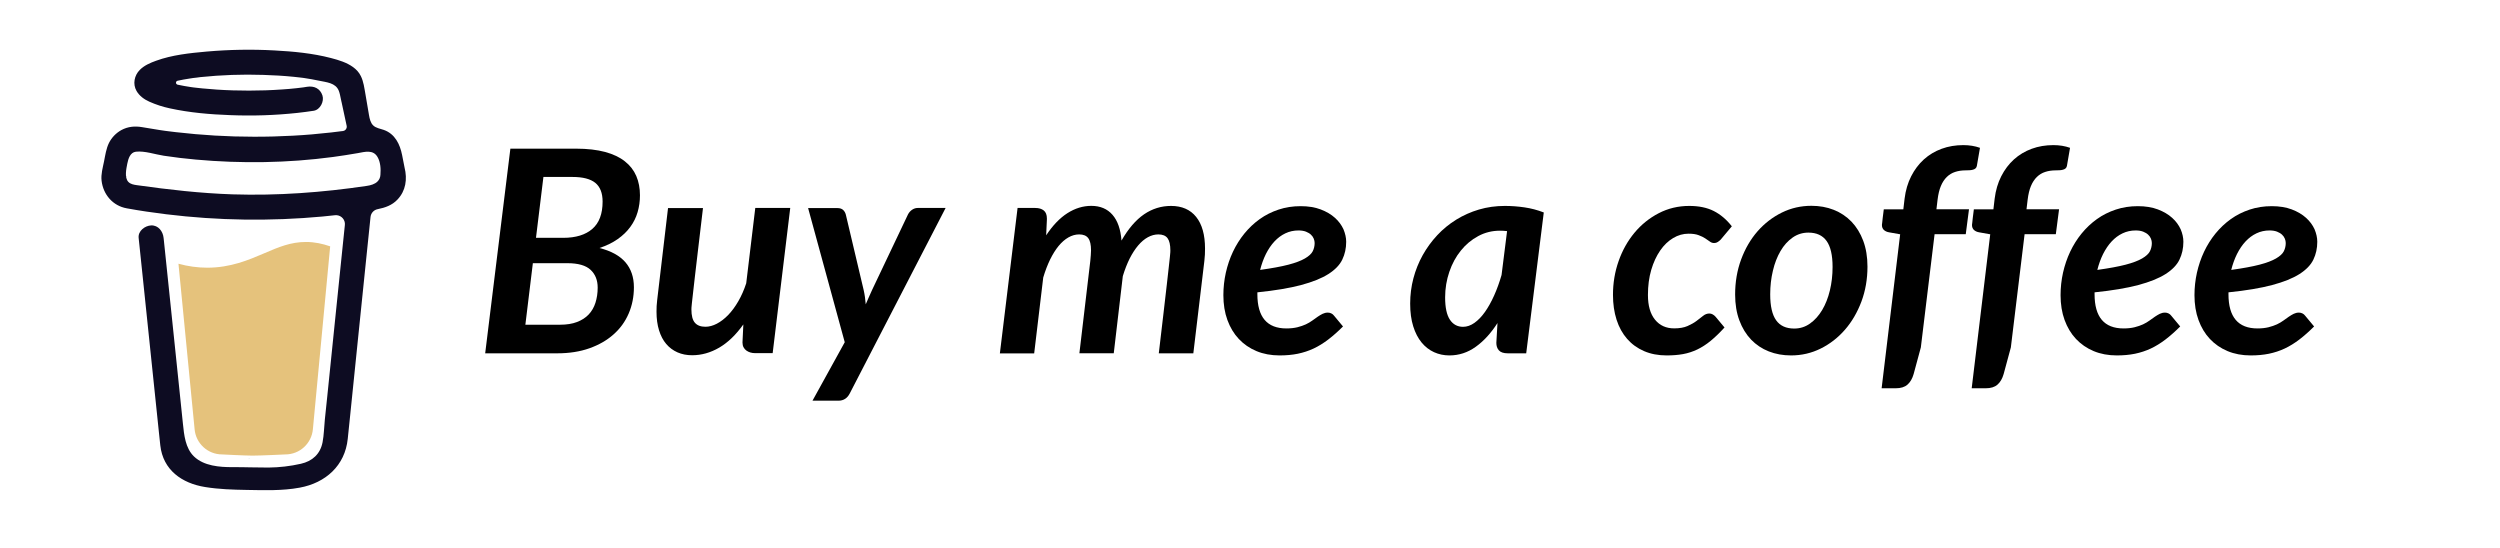
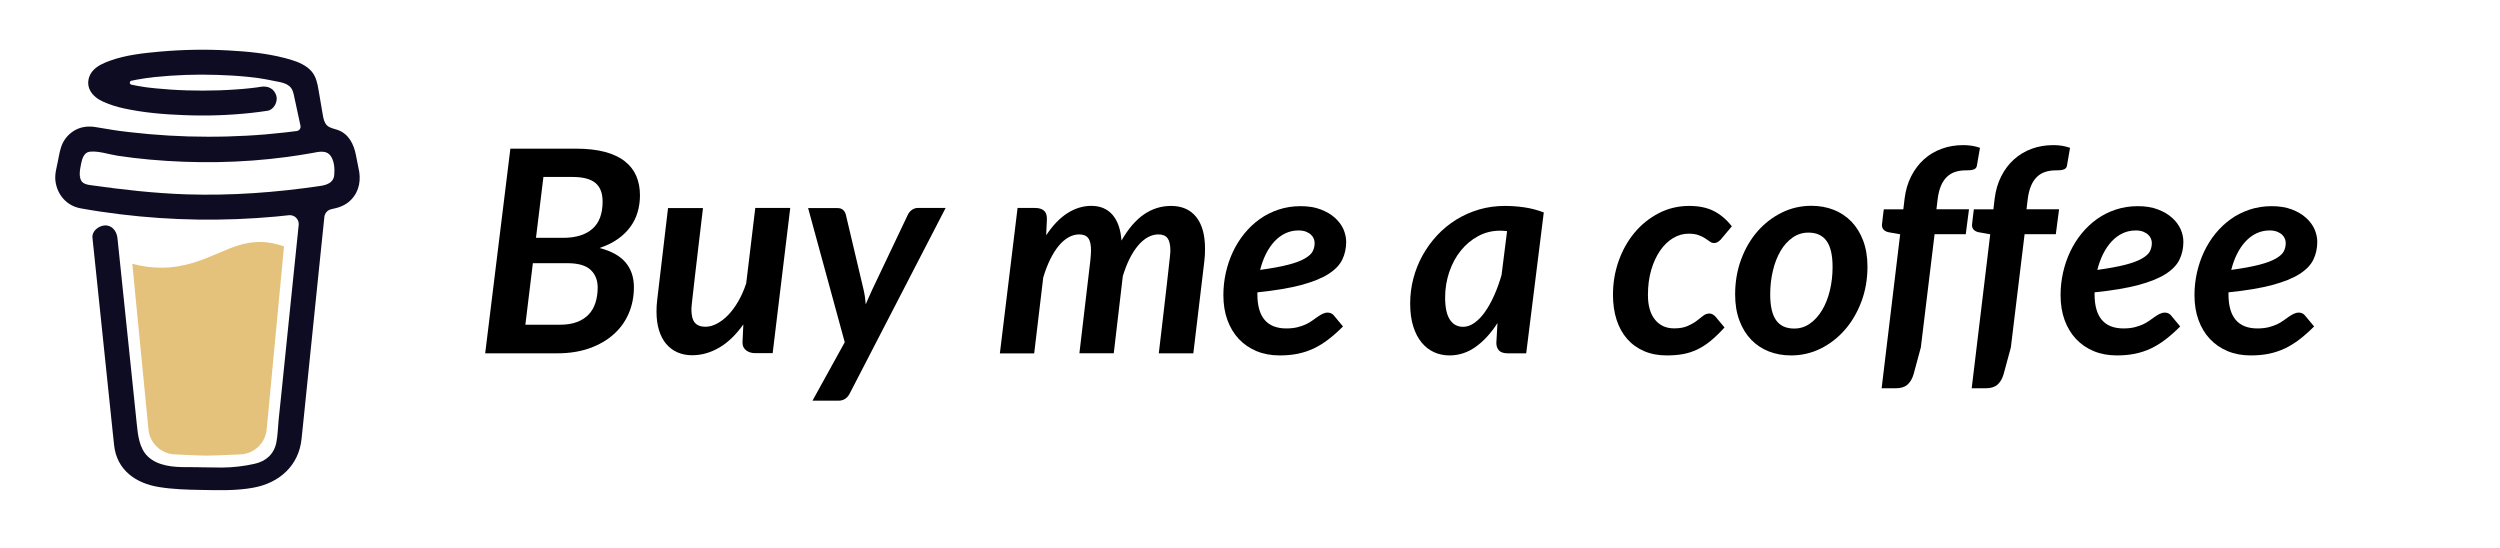
<svg xmlns="http://www.w3.org/2000/svg" version="1.1" id="Lag_1" x="0px" y="0px" viewBox="0 0 4169 913" style="enable-background:new 0 0 4169 913;" xml:space="preserve">
  <style type="text/css">
	.st0{fill:#0D0C22;}
	.st1{fill:#E5C27C;}
	.st2{enable-background:new    ;}
</style>
-   <path class="st0" d="M623.7,253.7l-0.5-0.3l-1.2-0.4C622.5,253.5,623.1,253.7,623.7,253.7z" />
-   <path class="st0" d="M631.1,306.2l-0.6,0.2L631.1,306.2z" />
-   <path class="st0" d="M624,253.6c-0.1,0-0.1,0-0.2,0v0.1C623.8,253.7,623.9,253.7,624,253.6z" />
-   <path class="st0" d="M623.8,253.7L623.8,253.7L623.8,253.7L623.8,253.7z" />
-   <path class="st0" d="M630.6,306.1l0.9-0.5l0.3-0.2l0.3-0.3C631.6,305.4,631.1,305.7,630.6,306.1L630.6,306.1z" />
-   <path class="st0" d="M625.2,254.9l-0.8-0.8l-0.6-0.3C624.1,254.3,624.6,254.7,625.2,254.9L625.2,254.9z" />
-   <path class="st0" d="M416.3,764.3c-0.7,0.3-1.2,0.7-1.7,1.3l0.5-0.3C415.5,765,416,764.6,416.3,764.3z" />
-   <path class="st0" d="M537.6,740.5c0-0.8-0.4-0.6-0.3,2.1c0-0.2,0.1-0.4,0.1-0.6C537.5,741.4,537.5,740.9,537.6,740.5z" />
-   <path class="st0" d="M525,764.3c-0.7,0.3-1.2,0.7-1.7,1.3l0.5-0.3C524.2,765,524.7,764.6,525,764.3z" />
-   <path class="st0" d="M330.8,770c-0.5-0.4-1.1-0.7-1.8-0.8c0.5,0.3,1.1,0.5,1.4,0.7L330.8,770z" />
-   <path class="st0" d="M311.6,751.6c-0.1-0.8-0.3-1.5-0.7-2.2C311.2,750.1,311.4,750.8,311.6,751.6L311.6,751.6z" />
-   <path class="st1" d="M440.8,422.3c-26.4,11.3-56.3,24.1-95.2,24.1c-16.2,0-32.4-2.3-48-6.6l26.9,275.7c2,23.9,21.9,42.3,45.9,42.3  c0,0,38.1,2,50.8,2c13.7,0,54.7-2,54.7-2c24,0,43.9-18.4,45.9-42.3l28.8-304.7c-12.9-4.4-25.8-7.3-40.4-7.3  C484.7,403.5,464.3,412.2,440.8,422.3z" />
-   <path class="st0" d="M214.4,304.6l0.5,0.4l0.3,0.2C214.9,305,214.7,304.8,214.4,304.6z" />
-   <path class="st0" d="M674.6,279.2l-4-20.4c-3.6-18.3-11.9-35.6-30.7-42.2c-6-2.1-12.9-3-17.5-7.4s-6-11.2-7.1-17.5  c-2-11.6-3.8-23.2-5.9-34.7c-1.8-9.9-3.1-21.1-7.7-30.2c-5.9-12.2-18.2-19.4-30.5-24.1c-6.3-2.3-12.7-4.3-19.2-5.9  c-30.6-8-62.7-11-94.2-12.7c-37.8-2.1-75.7-1.4-113.3,1.9c-28,2.5-57.6,5.6-84.2,15.3c-9.7,3.5-19.8,7.8-27.2,15.3  c-9.1,9.2-12.1,23.5-5.4,35.1c4.7,8.2,12.7,14,21.2,17.8c11,4.9,22.6,8.7,34.4,11.2c32.9,7.2,67,10.1,100.7,11.3  c37.3,1.5,74.6,0.3,111.7-3.7c9.2-1,18.3-2.2,27.5-3.6c10.8-1.7,17.7-15.7,14.5-25.5c-3.8-11.7-14-16.3-25.5-14.5  c-1.7,0.3-3.4,0.5-5.1,0.8l-1.2,0.2c-3.9,0.5-7.8,1-11.7,1.4c-8.1,0.9-16.2,1.6-24.3,2.1c-18.2,1.3-36.4,1.9-54.6,1.9  c-17.9,0-35.8-0.5-53.7-1.7c-8.1-0.5-16.3-1.2-24.4-2c-3.7-0.4-7.4-0.8-11-1.2l-3.5-0.4l-0.8-0.1l-3.6-0.5c-7.4-1.1-14.8-2.4-22.2-4  c-0.7-0.2-1.4-0.6-1.9-1.2c-1.2-1.4-0.9-3.5,0.5-4.7c0.4-0.3,0.9-0.5,1.4-0.7h0.2c6.4-1.4,12.8-2.5,19.2-3.5c2.1-0.3,4.3-0.7,6.4-1  h0.1c4-0.3,8-1,12.1-1.5c34.8-3.6,69.9-4.9,104.9-3.7c17,0.5,34,1.5,50.9,3.2c3.6,0.4,7.2,0.8,10.9,1.2c1.4,0.2,2.8,0.4,4.2,0.5  l2.8,0.4c8.2,1.2,16.3,2.7,24.4,4.4c12,2.6,27.4,3.4,32.7,16.6c1.7,4.2,2.5,8.9,3.4,13.2l1.2,5.6c0,0.1,0.1,0.2,0.1,0.3  c2.8,13.2,5.7,26.4,8.5,39.5c0.2,1,0.2,2,0,3c-0.6,3-3.1,5.3-6.1,5.7h-0.1l-1.7,0.2l-1.7,0.2c-5.4,0.7-10.8,1.4-16.3,2  c-10.7,1.2-21.4,2.3-32.1,3.2c-21.3,1.8-42.7,2.9-64.1,3.5c-10.9,0.3-21.8,0.4-32.7,0.4c-43.4,0-86.7-2.6-129.9-7.6  c-4.7-0.5-9.3-1.1-14-1.7c3.6,0.5-2.6-0.4-3.9-0.5c-3-0.4-5.9-0.9-8.9-1.3c-10-1.5-19.9-3.3-29.8-4.9c-12-2-23.5-1-34.4,4.9  c-8.9,4.9-16.1,12.4-20.7,21.5c-4.7,9.7-6.1,20.2-8.2,30.7s-5.4,21.6-4.1,32.3c2.7,23.1,18.8,41.9,42,46c21.8,4,43.8,7.2,65.8,9.9  c86.4,10.6,173.7,11.8,260.4,3.8c7.1-0.7,14.1-1.4,21.1-2.2c8.1-0.9,15.5,5,16.4,13.1c0.1,1,0.1,2.1,0,3.1l-2.2,21.3  c-4.4,43.1-8.9,86.2-13.3,129.3c-4.6,45.3-9.3,90.5-13.9,135.8l-4,38.2c-1.3,12.5-1.4,25.5-3.8,37.9c-3.8,19.5-17,31.5-36.2,35.8  c-17.6,4-35.7,6.1-53.8,6.3c-20.1,0.1-40.1-0.8-60.2-0.7c-21.4,0.1-47.7-1.9-64.2-17.8c-14.5-14-16.5-35.9-18.5-54.9  c-2.6-25.1-5.2-50.2-7.8-75.3l-14.5-139.5l-9.4-90.3c-0.2-1.5-0.3-3-0.5-4.5c-1.1-10.8-8.7-21.3-20.8-20.8  c-10.3,0.5-22,9.2-20.8,20.8l7,66.9l14.4,138.4c4.1,39.3,8.2,78.6,12.3,118c0.8,7.5,1.5,15.1,2.4,22.6c4.5,41.2,36,63.4,74.9,69.6  c22.7,3.7,46,4.4,69.1,4.8c29.6,0.5,59.5,1.6,88.5-3.8c43.1-7.9,75.5-36.7,80.1-81.4c1.3-12.9,2.6-25.8,4-38.7  c4.4-42.7,8.8-85.3,13.1-128l14.3-139.4l6.6-63.9c0.7-6.5,5.5-11.8,11.9-13c12.3-2.4,24.1-6.5,32.9-15.9  C676.7,318.3,679.5,298.8,674.6,279.2z M210.8,293c0.2-0.1-0.2,1.5-0.3,2.3C210.5,294.1,210.5,293.1,210.8,293z M212,302.2  c0.1-0.1,0.4,0.3,0.7,0.8C212.2,302.6,211.9,302.3,212,302.2L212,302.2z M213.2,303.8C213.6,304.5,213.8,304.9,213.2,303.8z   M215.5,305.7L215.5,305.7c0.1,0.1,0.2,0.1,0.2,0.2C215.7,305.9,215.6,305.8,215.5,305.7L215.5,305.7z M629.3,302.9  c-4.4,4.2-11.1,6.2-17.7,7.1c-73.9,11-149,16.5-223.8,14.1c-53.5-1.8-106.4-7.8-159.4-15.3c-5.2-0.7-10.8-1.7-14.4-5.5  c-6.7-7.2-3.4-21.7-1.7-30.5c1.6-8,4.7-18.6,14.2-19.8c14.8-1.7,32.1,4.5,46.7,6.7c17.7,2.7,35.4,4.8,53.2,6.4  c76,6.9,153.2,5.8,228.8-4.3c13.8-1.9,27.5-4,41.2-6.4c12.2-2.2,25.7-6.3,33.1,6.3c5.1,8.6,5.7,20.1,4.9,29.8  C634.2,296,632.4,299.9,629.3,302.9L629.3,302.9z" />
+   <path class="st0" d="M546.7,253.7l-0.5-0.3l-1.2-0.4C545.5,253.5,546.1,253.7,546.7,253.7z" />
+   <path class="st0" d="M554.1,306.2l-0.6,0.2L554.1,306.2z" />
+   <path class="st0" d="M547,253.6c-0.1,0-0.1,0-0.2,0v0.1C546.8,253.7,546.9,253.7,547,253.6z" />
+   <path class="st0" d="M546.8,253.7L546.8,253.7L546.8,253.7L546.8,253.7z" />
+   <path class="st0" d="M553.6,306.1l0.9-0.5l0.3-0.2l0.3-0.3C554.6,305.4,554.1,305.7,553.6,306.1L553.6,306.1z" />
+   <path class="st0" d="M548.2,254.9l-0.8-0.8l-0.6-0.3C547.1,254.3,547.6,254.7,548.2,254.9L548.2,254.9z" />
+   <path class="st0" d="M339.3,764.3c-0.7,0.3-1.2,0.7-1.7,1.3l0.5-0.3C338.5,765,339,764.6,339.3,764.3z" />
+   <path class="st0" d="M460.6,740.5c0-0.8-0.4-0.6-0.3,2.1c0-0.2,0.1-0.4,0.1-0.6C460.5,741.4,460.5,740.9,460.6,740.5z" />
+   <path class="st0" d="M448,764.3c-0.7,0.3-1.2,0.7-1.7,1.3l0.5-0.3C447.2,765,447.7,764.6,448,764.3z" />
+   <path class="st0" d="M253.8,770c-0.5-0.4-1.1-0.7-1.8-0.8c0.5,0.3,1.1,0.5,1.4,0.7L253.8,770z" />
+   <path class="st0" d="M234.6,751.6c-0.1-0.8-0.3-1.5-0.7-2.2C234.2,750.1,234.4,750.8,234.6,751.6L234.6,751.6z" />
+   <path class="st1" d="M363.8,422.3c-26.4,11.3-56.3,24.1-95.2,24.1c-16.2,0-32.4-2.3-48-6.6l26.9,275.7c2,23.9,21.9,42.3,45.9,42.3  c0,0,38.1,2,50.8,2c13.7,0,54.7-2,54.7-2c24,0,43.9-18.4,45.9-42.3l28.8-304.7c-12.9-4.4-25.8-7.3-40.4-7.3  C407.7,403.5,387.3,412.2,363.8,422.3z" />
+   <path class="st0" d="M137.4,304.6l0.5,0.4l0.3,0.2C137.9,305,137.7,304.8,137.4,304.6z" />
+   <path class="st0" d="M597.6,279.2l-4-20.4c-3.6-18.3-11.9-35.6-30.7-42.2c-6-2.1-12.9-3-17.5-7.4s-6-11.2-7.1-17.5  c-2-11.6-3.8-23.2-5.9-34.7c-1.8-9.9-3.1-21.1-7.7-30.2c-5.9-12.2-18.2-19.4-30.5-24.1c-6.3-2.3-12.7-4.3-19.2-5.9  c-30.6-8-62.7-11-94.2-12.7c-37.8-2.1-75.7-1.4-113.3,1.9c-28,2.5-57.6,5.6-84.2,15.3c-9.7,3.5-19.8,7.8-27.2,15.3  c-9.1,9.2-12.1,23.5-5.4,35.1c4.7,8.2,12.7,14,21.2,17.8c11,4.9,22.6,8.7,34.4,11.2c32.9,7.2,67,10.1,100.7,11.3  c37.3,1.5,74.6,0.3,111.7-3.7c9.2-1,18.3-2.2,27.5-3.6c10.8-1.7,17.7-15.7,14.5-25.5c-3.8-11.7-14-16.3-25.5-14.5  c-1.7,0.3-3.4,0.5-5.1,0.8l-1.2,0.2c-3.9,0.5-7.8,1-11.7,1.4c-8.1,0.9-16.2,1.6-24.3,2.1c-18.2,1.3-36.4,1.9-54.6,1.9  c-17.9,0-35.8-0.5-53.7-1.7c-8.1-0.5-16.3-1.2-24.4-2c-3.7-0.4-7.4-0.8-11-1.2l-3.5-0.4l-0.8-0.1l-3.6-0.5c-7.4-1.1-14.8-2.4-22.2-4  c-0.7-0.2-1.4-0.6-1.9-1.2c-1.2-1.4-0.9-3.5,0.5-4.7c0.4-0.3,0.9-0.5,1.4-0.7h0.2c6.4-1.4,12.8-2.5,19.2-3.5c2.1-0.3,4.3-0.7,6.4-1  h0.1c4-0.3,8-1,12.1-1.5c34.8-3.6,69.9-4.9,104.9-3.7c17,0.5,34,1.5,50.9,3.2c3.6,0.4,7.2,0.8,10.9,1.2c1.4,0.2,2.8,0.4,4.2,0.5  l2.8,0.4c8.2,1.2,16.3,2.7,24.4,4.4c12,2.6,27.4,3.4,32.7,16.6c1.7,4.2,2.5,8.9,3.4,13.2l1.2,5.6c0,0.1,0.1,0.2,0.1,0.3  c2.8,13.2,5.7,26.4,8.5,39.5c0.2,1,0.2,2,0,3c-0.6,3-3.1,5.3-6.1,5.7h-0.1l-1.7,0.2l-1.7,0.2c-5.4,0.7-10.8,1.4-16.3,2  c-10.7,1.2-21.4,2.3-32.1,3.2c-21.3,1.8-42.7,2.9-64.1,3.5c-10.9,0.3-21.8,0.4-32.7,0.4c-43.4,0-86.7-2.6-129.9-7.6  c-4.7-0.5-9.3-1.1-14-1.7c3.6,0.5-2.6-0.4-3.9-0.5c-3-0.4-5.9-0.9-8.9-1.3c-10-1.5-19.9-3.3-29.8-4.9c-12-2-23.5-1-34.4,4.9  c-8.9,4.9-16.1,12.4-20.7,21.5c-4.7,9.7-6.1,20.2-8.2,30.7c-2.1,10.4-5.4,21.6-4.1,32.3c2.7,23.1,18.8,41.9,42,46  c21.8,4,43.8,7.2,65.8,9.9c86.4,10.6,173.7,11.8,260.4,3.8c7.1-0.7,14.1-1.4,21.1-2.2c8.1-0.9,15.5,5,16.4,13.1c0.1,1,0.1,2.1,0,3.1  l-2.2,21.3c-4.4,43.1-8.9,86.2-13.3,129.3c-4.6,45.3-9.3,90.5-13.9,135.8l-4,38.2c-1.3,12.5-1.4,25.5-3.8,37.9  c-3.8,19.5-17,31.5-36.2,35.8c-17.6,4-35.7,6.1-53.8,6.3c-20.1,0.1-40.1-0.8-60.2-0.7c-21.4,0.1-47.7-1.9-64.2-17.8  c-14.5-14-16.5-35.9-18.5-54.9c-2.6-25.1-5.2-50.2-7.8-75.3l-14.5-139.5l-9.4-90.3c-0.2-1.5-0.3-3-0.5-4.5  c-1.1-10.8-8.7-21.3-20.8-20.8c-10.3,0.5-22,9.2-20.8,20.8l7,66.9l14.4,138.4c4.1,39.3,8.2,78.6,12.3,118c0.8,7.5,1.5,15.1,2.4,22.6  c4.5,41.2,36,63.4,74.9,69.6c22.7,3.7,46,4.4,69.1,4.8c29.6,0.5,59.5,1.6,88.5-3.8c43.1-7.9,75.5-36.7,80.1-81.4  c1.3-12.9,2.6-25.8,4-38.7c4.4-42.7,8.8-85.3,13.1-128l14.3-139.4l6.6-63.9c0.7-6.5,5.5-11.8,11.9-13c12.3-2.4,24.1-6.5,32.9-15.9  C599.7,318.3,602.5,298.8,597.6,279.2z M133.8,293c0.2-0.1-0.2,1.5-0.3,2.3C133.5,294.1,133.5,293.1,133.8,293z M135,302.2  c0.1-0.1,0.4,0.3,0.7,0.8C135.2,302.6,134.9,302.3,135,302.2L135,302.2z M136.2,303.8C136.6,304.5,136.8,304.9,136.2,303.8z   M138.5,305.7L138.5,305.7c0.1,0.1,0.2,0.1,0.2,0.2C138.7,305.9,138.6,305.8,138.5,305.7L138.5,305.7z M552.3,302.9  c-4.4,4.2-11.1,6.2-17.7,7.1c-73.9,11-149,16.5-223.8,14.1c-53.5-1.8-106.4-7.8-159.4-15.3c-5.2-0.7-10.8-1.7-14.4-5.5  c-6.7-7.2-3.4-21.7-1.7-30.5c1.6-8,4.7-18.6,14.2-19.8c14.8-1.7,32.1,4.5,46.7,6.7c17.7,2.7,35.4,4.8,53.2,6.4  c76,6.9,153.2,5.8,228.8-4.3c13.8-1.9,27.5-4,41.2-6.4c12.2-2.2,25.7-6.3,33.1,6.3c5.1,8.6,5.7,20.1,4.9,29.8  C557.2,296,555.4,299.9,552.3,302.9L552.3,302.9z" />
  <g class="st2">
    <path d="M809.1,589.2l42-341.3h109.5c18.9,0,35,1.9,48.5,5.5c13.5,3.7,24.5,8.9,33,15.7c8.6,6.8,14.9,14.9,19,24.5   c4.1,9.6,6.1,20.3,6.1,32.1c0,9.8-1.3,19.1-3.9,28c-2.6,8.9-6.6,17.1-12.2,24.7c-5.5,7.6-12.5,14.3-21,20.3   c-8.5,6-18.6,10.9-30.4,14.9c19.4,4.9,33.7,12.8,43.2,23.7c9.4,10.9,14.2,24.8,14.2,41.7c0,15.7-2.9,30.3-8.7,43.8   c-5.8,13.5-14.2,25.1-25.3,34.9c-11,9.8-24.4,17.5-40.2,23.1c-15.8,5.6-33.7,8.4-53.7,8.4H809.1z M888.6,438.8l-12.5,102.7h57.8   c11,0,20.5-1.5,28.3-4.5c7.9-3,14.4-7.2,19.5-12.6c5.1-5.4,8.9-12,11.3-19.6c2.4-7.6,3.7-16,3.7-25.1c0-12.4-3.9-22.3-11.8-29.7   c-7.9-7.4-20.8-11.1-38.7-11.1H888.6z M893.8,396.6h45.3c21.1,0,37.3-5,48.7-14.9c11.4-9.9,17.1-25.1,17.1-45.5   c0-14.3-4.1-24.7-12.2-31.3c-8.1-6.5-20.7-9.8-37.9-9.8h-48.6L893.8,396.6z" />
    <path d="M1172.3,347c-3.1,26.6-5.8,49.1-8,67.5c-2.2,18.4-4,33.7-5.4,46c-1.4,12.3-2.5,21.9-3.3,29c-0.8,7.1-1.4,12.4-1.8,16   c-0.4,3.6-0.6,6.1-0.7,7.3c-0.1,1.3-0.1,2.3-0.1,3.1c0,10.4,1.9,17.8,5.8,22.3c3.9,4.5,9.7,6.7,17.6,6.7c6.1,0,12.5-1.7,19-5.1   c6.5-3.4,12.8-8.2,18.9-14.5c6.1-6.3,11.7-13.9,16.9-22.9c5.2-9,9.6-19,13.2-30l15.1-125.6h58.3l-29.3,242.1h-29.5   c-2.7,0-5.2-0.4-7.7-1.1c-2.4-0.7-4.6-1.8-6.6-3.2c-2-1.4-3.5-3.2-4.7-5.4c-1.2-2.2-1.8-4.8-1.8-7.8v-0.9l1.4-29.5   c-12.3,17.3-25.7,30.2-40.2,38.7c-14.6,8.5-29.6,12.7-45.2,12.7c-9,0-17.1-1.6-24.4-4.8c-7.3-3.2-13.6-7.9-18.8-14   s-9.2-13.7-12-22.8c-2.8-9-4.2-19.4-4.2-31c0-3.1,0.1-6.3,0.2-9.4c0.2-3.1,0.5-6.4,0.9-9.9L1114,347H1172.3z" />
    <path d="M1417,656.2c-4.1,8-10.4,12-18.9,12h-43.2l53.8-97.5L1347.6,347h48.9c4.2,0,7.4,1.1,9.6,3.2s3.6,4.7,4.4,7.7l29.7,125.6   c0.9,4.1,1.7,8.1,2.2,12c0.5,3.9,1,7.9,1.3,12c1.7-4.1,3.5-8.1,5.3-12.2c1.8-4,3.7-8.1,5.5-12.2l59.7-125.6   c1.6-3.1,3.9-5.7,6.8-7.7c3-2,6.1-3,9.2-3h46.7L1417,656.2z" />
    <path d="M1667.4,589.2l29.5-242.4h29.5c6,0,10.7,1.4,14.2,4.2c3.5,2.8,5.2,7.3,5.2,13.5c0,0.2,0,0.4,0,0.7c0,0.3,0,1.4-0.1,3.2   c-0.1,1.8-0.2,4.6-0.4,8.3c-0.2,3.7-0.4,8.9-0.7,15.7c10.9-16.5,22.7-28.8,35.4-36.9c12.7-8.1,26-12.2,39.9-12.2   c14.9,0,26.7,5,35.3,14.9c8.6,9.9,13.6,24.2,15,43c11.3-19.8,23.9-34.4,37.6-43.8c13.8-9.4,28.8-14,45-14   c18.1,0,32.1,6.1,41.9,18.3c9.8,12.2,14.8,29.8,14.8,52.7c0,3.1-0.1,6.5-0.2,10c-0.2,3.5-0.5,7.1-0.9,10.7L1990,589.2h-57.6   c3.1-26.7,5.8-49.4,8-68.1c2.2-18.6,4-34.2,5.4-46.7c1.4-12.5,2.5-22.3,3.3-29.4c0.8-7.1,1.4-12.5,1.8-16.4   c0.4-3.9,0.6-6.5,0.7-7.8c0.1-1.3,0.1-2.4,0.1-3.2c0-9.4-1.6-16.2-4.7-20.4c-3.1-4.2-8.3-6.3-15.3-6.3c-6,0-11.8,1.6-17.5,4.7   c-5.7,3.1-11.1,7.7-16.2,13.7c-5.1,6-9.8,13.3-14.2,21.9c-4.3,8.7-8.1,18.4-11.4,29.3l-15.1,128.6H1800l18.2-154.1   c0.3-3.3,0.6-6.4,0.8-9.3c0.2-2.9,0.4-5.6,0.4-8.1c0-9.4-1.5-16.2-4.6-20.4c-3.1-4.2-8.1-6.3-15.2-6.3c-6.1,0-12.1,1.7-17.9,5   c-5.8,3.3-11.3,8.1-16.4,14.3c-5.1,6.2-9.8,13.8-14.2,22.7c-4.3,8.9-8.1,18.8-11.4,29.9l-15.1,126.5H1667.4z" />
    <path d="M2244.9,403.2c0,10.9-2.2,20.8-6.5,29.7c-4.3,9-12.1,17-23.2,24.1c-11.2,7.1-26.3,13.2-45.4,18.3   c-19.1,5.1-43.5,9.2-73,12.2v3.1c0,38.1,16.1,57.1,48.4,57.1c6.9,0,13.1-0.7,18.4-2c5.3-1.3,10-3,14-4.8c4-1.9,7.6-4,10.9-6.4   c3.2-2.4,6.2-4.5,9-6.4c2.8-1.9,5.5-3.5,8.1-4.8c2.7-1.3,5.6-2,8.7-2c1.9,0,3.8,0.4,5.7,1.3c1.9,0.9,3.5,2.2,4.7,3.9l14.9,17.9   c-8.3,8.3-16.5,15.6-24.5,21.7c-8,6.1-16.2,11.2-24.5,15.1c-8.3,3.9-17.2,6.8-26.4,8.7c-9.3,1.9-19.4,2.8-30.4,2.8   c-14.2,0-27-2.4-38.5-7.2c-11.5-4.8-21.3-11.6-29.5-20.3c-8.2-8.7-14.5-19.3-19-31.6c-4.5-12.3-6.7-26.2-6.7-41.4   c0-12.7,1.4-25.3,4.1-37.5c2.8-12.3,6.7-23.9,11.9-34.9c5.2-11,11.6-21.2,19.1-30.4c7.6-9.3,16.1-17.3,25.6-24.1   c9.5-6.8,20-12,31.4-15.8c11.4-3.8,23.6-5.7,36.7-5.7c12.7,0,23.9,1.8,33.4,5.4c9.5,3.6,17.5,8.3,23.8,14   c6.4,5.7,11.1,12.2,14.3,19.2C2243.3,389.5,2244.9,396.4,2244.9,403.2z M2165.4,384.3c-7.9,0-15.2,1.6-21.9,4.8   c-6.8,3.2-12.9,7.8-18.3,13.6c-5.4,5.8-10.1,12.8-14.2,20.9c-4,8.1-7.2,17-9.6,26.5c19.5-2.7,35.2-5.6,47.1-8.7   c11.9-3.1,21.1-6.6,27.6-10.4c6.5-3.8,10.9-7.8,13-12s3.2-8.8,3.2-13.7c0-2.4-0.5-4.8-1.5-7.3c-1-2.5-2.6-4.8-4.7-6.7   c-2.1-2-4.9-3.6-8.3-5C2174.4,385,2170.2,384.3,2165.4,384.3z" />
    <path d="M2545.1,589.2h-30.7c-7.1,0-12-1.7-14.9-5s-4.2-7.5-4.2-12.5l1.9-33c-10.7,16.7-22.7,29.9-36.1,39.5   c-13.4,9.7-28.1,14.5-44.1,14.5c-9.1,0-17.7-1.8-25.6-5.4c-7.9-3.6-14.9-9-20.8-16.2c-5.9-7.2-10.5-16.1-13.9-26.9   c-3.4-10.8-5.1-23.4-5.1-37.9c0-14.5,1.8-28.6,5.4-42.2c3.6-13.7,8.8-26.5,15.5-38.6c6.7-12,14.8-23.1,24.2-33.2   c9.4-10.1,20-18.7,31.7-26c11.7-7.2,24.4-12.9,38-16.9c13.6-4,28-6,43.1-6c10.9,0,21.7,0.8,32.7,2.4c10.9,1.6,21.7,4.4,32.2,8.5   L2545.1,589.2z M2439.8,545c6.4,0,12.8-2.2,19-6.6c6.2-4.4,12.1-10.5,17.6-18.3c5.5-7.8,10.6-17,15.3-27.5   c4.7-10.5,8.8-21.9,12.3-34l9.2-73.2c-4.2-0.5-8.2-0.7-11.8-0.7c-13.1,0-25.2,3-36.3,9c-11.2,6-20.8,14-29,24.2   c-8.2,10.1-14.6,21.9-19.2,35.4c-4.6,13.5-7,27.7-7,42.6c0,17,2.7,29.4,8,37.3C2423.2,541.1,2430.5,545,2439.8,545z" />
    <path d="M2852.7,568.4c-7.3,6-14.8,10.8-22.3,14.4c-7.6,3.6-15.5,6.2-23.8,7.7c-8.3,1.5-17.5,2.2-27.4,2.2c-14,0-26.5-2.4-37.6-7.2   c-11.1-4.8-20.5-11.6-28.2-20.4c-7.7-8.8-13.6-19.4-17.6-31.9c-4-12.4-6-26.3-6-41.5c0-19.7,3.1-38.4,9.4-56.3   c6.3-17.9,15.1-33.6,26.4-47.2c11.3-13.6,24.8-24.5,40.4-32.6c15.6-8.1,32.6-12.2,51-12.2c16,0,29.7,2.8,40.9,8.5   c11.2,5.7,21.3,14.2,30.1,25.5l-18.6,22.2c-1.4,1.4-3,2.7-4.8,3.9c-1.8,1.2-3.8,1.8-6,1.8c-2.7,0-5.1-0.8-7.3-2.5   c-2.2-1.7-4.8-3.4-7.7-5.3c-2.9-1.9-6.5-3.7-10.9-5.3c-4.3-1.7-10-2.5-16.9-2.5c-9,0-17.5,2.4-25.7,7.3   c-8.2,4.9-15.4,11.8-21.6,20.8c-6.2,9-11.2,19.7-14.9,32.3c-3.7,12.6-5.5,26.5-5.5,41.8c0,17.8,3.9,31.5,11.8,41.2   c7.9,9.7,18.5,14.5,31.9,14.5c9,0,16.4-1.3,22.3-3.9c5.9-2.6,10.9-5.4,15-8.5c4.1-3.1,7.7-5.9,11-8.5c3.2-2.6,6.7-3.9,10.5-3.9   c1.9,0,3.7,0.5,5.5,1.5c1.8,1,3.4,2.3,4.8,3.9l14.9,17.9C2867.7,555,2860,562.4,2852.7,568.4z" />
    <path d="M2986.8,592.7c-13.4,0-25.8-2.2-37.2-6.7c-11.4-4.5-21.2-11.1-29.5-19.7c-8.3-8.7-14.8-19.3-19.5-31.9   c-4.7-12.6-7.1-27-7.1-43.2c0-20.9,3.3-40.4,10-58.5c6.7-18.1,15.8-33.7,27.4-47c11.6-13.2,25.1-23.6,40.5-31.2   c15.4-7.6,31.9-11.3,49.3-11.3c13.4,0,25.8,2.2,37.2,6.7c11.4,4.5,21.3,11.1,29.6,19.7c8.3,8.7,14.9,19.3,19.6,31.9   c4.7,12.6,7.1,27,7.1,43.2c0,20.8-3.4,40.2-10.1,58.2c-6.8,18-15.9,33.7-27.5,47c-11.6,13.3-25.1,23.8-40.5,31.4   C3020.8,588.9,3004.3,592.7,2986.8,592.7z M2992,547.9c9.8,0,18.6-2.8,26.4-8.4c7.9-5.6,14.6-13.1,20.2-22.4   c5.6-9.4,9.9-20.3,12.9-32.7c3-12.4,4.5-25.5,4.5-39.2c0-19.7-3.3-34.1-10-43.4c-6.7-9.3-16.8-13.9-30.3-13.9   c-9.8,0-18.6,2.8-26.4,8.3c-7.9,5.5-14.6,13-20.1,22.4c-5.5,9.4-9.8,20.4-12.7,32.8c-3,12.4-4.5,25.6-4.5,39.4   c0,19.7,3.3,34.1,9.9,43.3C2968.4,543.3,2978.5,547.9,2992,547.9z" />
    <path d="M3226.1,390.7l-22.9,188.6l-12,44.4c-2.2,7.7-5.6,13.6-10.3,17.7c-4.6,4.1-11.2,6.1-19.7,6.1h-23.4l30.9-256.8l-18.6-3.3   c-3.5-0.6-6.3-1.9-8.5-3.9c-2.2-2-3.3-4.8-3.3-8.4c0-0.2,0-0.5,0.1-0.9c0.1-0.5,0.2-1.5,0.4-3.2c0.2-1.7,0.4-4.2,0.8-7.6   c0.4-3.4,1-8.1,1.8-14.3h32.6l2.1-17.9c1.7-13.8,5.4-26.3,11-37.3c5.6-11,12.7-20.4,21.2-28.1c8.6-7.7,18.4-13.6,29.6-17.7   c11.2-4.1,23.2-6.1,36.1-6.1c10.1,0,19.4,1.5,27.8,4.5l-5.2,30.2c-0.3,1.7-1.1,3.1-2.2,4.1c-1.2,1-2.6,1.8-4.4,2.2   c-1.7,0.5-3.7,0.8-5.8,0.9c-2.1,0.2-4.3,0.2-6.5,0.2c-6.3,0-12.1,0.9-17.3,2.6c-5.3,1.7-9.9,4.5-13.9,8.4c-4,3.9-7.3,8.9-9.9,15.1   c-2.6,6.2-4.4,13.8-5.5,22.8l-1.9,16h54.3l-5.4,41.5H3226.1z" />
    <path d="M3376.2,390.7l-22.9,188.6l-12,44.4c-2.2,7.7-5.6,13.6-10.3,17.7c-4.6,4.1-11.2,6.1-19.7,6.1H3288l30.9-256.8l-18.6-3.3   c-3.5-0.6-6.3-1.9-8.5-3.9c-2.2-2-3.3-4.8-3.3-8.4c0-0.2,0-0.5,0.1-0.9c0.1-0.5,0.2-1.5,0.4-3.2c0.2-1.7,0.4-4.2,0.8-7.6   c0.4-3.4,1-8.1,1.8-14.3h32.6l2.1-17.9c1.7-13.8,5.4-26.3,11-37.3c5.6-11,12.7-20.4,21.2-28.1c8.6-7.7,18.4-13.6,29.6-17.7   c11.2-4.1,23.2-6.1,36.1-6.1c10.1,0,19.4,1.5,27.8,4.5l-5.2,30.2c-0.3,1.7-1.1,3.1-2.2,4.1c-1.2,1-2.6,1.8-4.4,2.2   c-1.7,0.5-3.7,0.8-5.8,0.9c-2.1,0.2-4.3,0.2-6.5,0.2c-6.3,0-12.1,0.9-17.3,2.6c-5.3,1.7-9.9,4.5-13.9,8.4c-4,3.9-7.3,8.9-9.9,15.1   c-2.6,6.2-4.4,13.8-5.5,22.8l-1.9,16h54.3l-5.4,41.5H3376.2z" />
    <path d="M3641,403.2c0,10.9-2.2,20.8-6.5,29.7c-4.3,9-12.1,17-23.2,24.1c-11.2,7.1-26.3,13.2-45.4,18.3c-19.1,5.1-43.5,9.2-73,12.2   v3.1c0,38.1,16.1,57.1,48.4,57.1c6.9,0,13.1-0.7,18.4-2c5.3-1.3,10-3,14-4.8c4-1.9,7.6-4,10.9-6.4c3.2-2.4,6.2-4.5,9-6.4   c2.8-1.9,5.5-3.5,8.1-4.8c2.7-1.3,5.6-2,8.7-2c1.9,0,3.8,0.4,5.7,1.3c1.9,0.9,3.5,2.2,4.7,3.9l14.9,17.9   c-8.3,8.3-16.5,15.6-24.5,21.7c-8,6.1-16.2,11.2-24.5,15.1c-8.3,3.9-17.2,6.8-26.4,8.7c-9.3,1.9-19.4,2.8-30.4,2.8   c-14.2,0-27-2.4-38.5-7.2c-11.5-4.8-21.3-11.6-29.5-20.3c-8.2-8.7-14.5-19.3-19-31.6c-4.5-12.3-6.7-26.2-6.7-41.4   c0-12.7,1.4-25.3,4.1-37.5c2.8-12.3,6.7-23.9,11.9-34.9c5.2-11,11.6-21.2,19.1-30.4c7.6-9.3,16.1-17.3,25.6-24.1   c9.5-6.8,20-12,31.4-15.8c11.4-3.8,23.6-5.7,36.7-5.7c12.7,0,23.9,1.8,33.4,5.4c9.5,3.6,17.5,8.3,23.8,14   c6.4,5.7,11.1,12.2,14.3,19.2C3639.5,389.5,3641,396.4,3641,403.2z M3561.5,384.3c-7.9,0-15.2,1.6-21.9,4.8   c-6.8,3.2-12.9,7.8-18.3,13.6c-5.4,5.8-10.1,12.8-14.2,20.9c-4,8.1-7.2,17-9.6,26.5c19.5-2.7,35.2-5.6,47.1-8.7   c11.9-3.1,21.1-6.6,27.6-10.4c6.5-3.8,10.9-7.8,13-12s3.2-8.8,3.2-13.7c0-2.4-0.5-4.8-1.5-7.3c-1-2.5-2.6-4.8-4.7-6.7   c-2.1-2-4.9-3.6-8.3-5C3570.5,385,3566.4,384.3,3561.5,384.3z" />
    <path d="M3864.3,403.2c0,10.9-2.2,20.8-6.5,29.7c-4.3,9-12.1,17-23.2,24.1c-11.2,7.1-26.3,13.2-45.4,18.3   c-19.1,5.1-43.5,9.2-73,12.2v3.1c0,38.1,16.1,57.1,48.4,57.1c6.9,0,13.1-0.7,18.4-2c5.3-1.3,10-3,14-4.8c4-1.9,7.6-4,10.9-6.4   c3.2-2.4,6.2-4.5,9-6.4c2.8-1.9,5.5-3.5,8.1-4.8c2.7-1.3,5.6-2,8.7-2c1.9,0,3.8,0.4,5.7,1.3c1.9,0.9,3.5,2.2,4.7,3.9l14.9,17.9   c-8.3,8.3-16.5,15.6-24.5,21.7c-8,6.1-16.2,11.2-24.5,15.1c-8.3,3.9-17.2,6.8-26.4,8.7c-9.3,1.9-19.4,2.8-30.4,2.8   c-14.2,0-27-2.4-38.5-7.2c-11.5-4.8-21.3-11.6-29.5-20.3c-8.2-8.7-14.5-19.3-19-31.6c-4.5-12.3-6.7-26.2-6.7-41.4   c0-12.7,1.4-25.3,4.1-37.5c2.8-12.3,6.7-23.9,11.9-34.9c5.2-11,11.6-21.2,19.1-30.4c7.6-9.3,16.1-17.3,25.6-24.1   c9.5-6.8,20-12,31.4-15.8c11.4-3.8,23.6-5.7,36.7-5.7c12.7,0,23.9,1.8,33.4,5.4c9.5,3.6,17.5,8.3,23.8,14   c6.4,5.7,11.1,12.2,14.3,19.2C3862.7,389.5,3864.3,396.4,3864.3,403.2z M3784.8,384.3c-7.9,0-15.2,1.6-21.9,4.8   c-6.8,3.2-12.9,7.8-18.3,13.6c-5.4,5.8-10.1,12.8-14.2,20.9c-4,8.1-7.2,17-9.6,26.5c19.5-2.7,35.2-5.6,47.1-8.7   c11.9-3.1,21.1-6.6,27.6-10.4c6.5-3.8,10.9-7.8,13-12s3.2-8.8,3.2-13.7c0-2.4-0.5-4.8-1.5-7.3c-1-2.5-2.6-4.8-4.7-6.7   c-2.1-2-4.9-3.6-8.3-5C3793.8,385,3789.6,384.3,3784.8,384.3z" />
  </g>
</svg>
